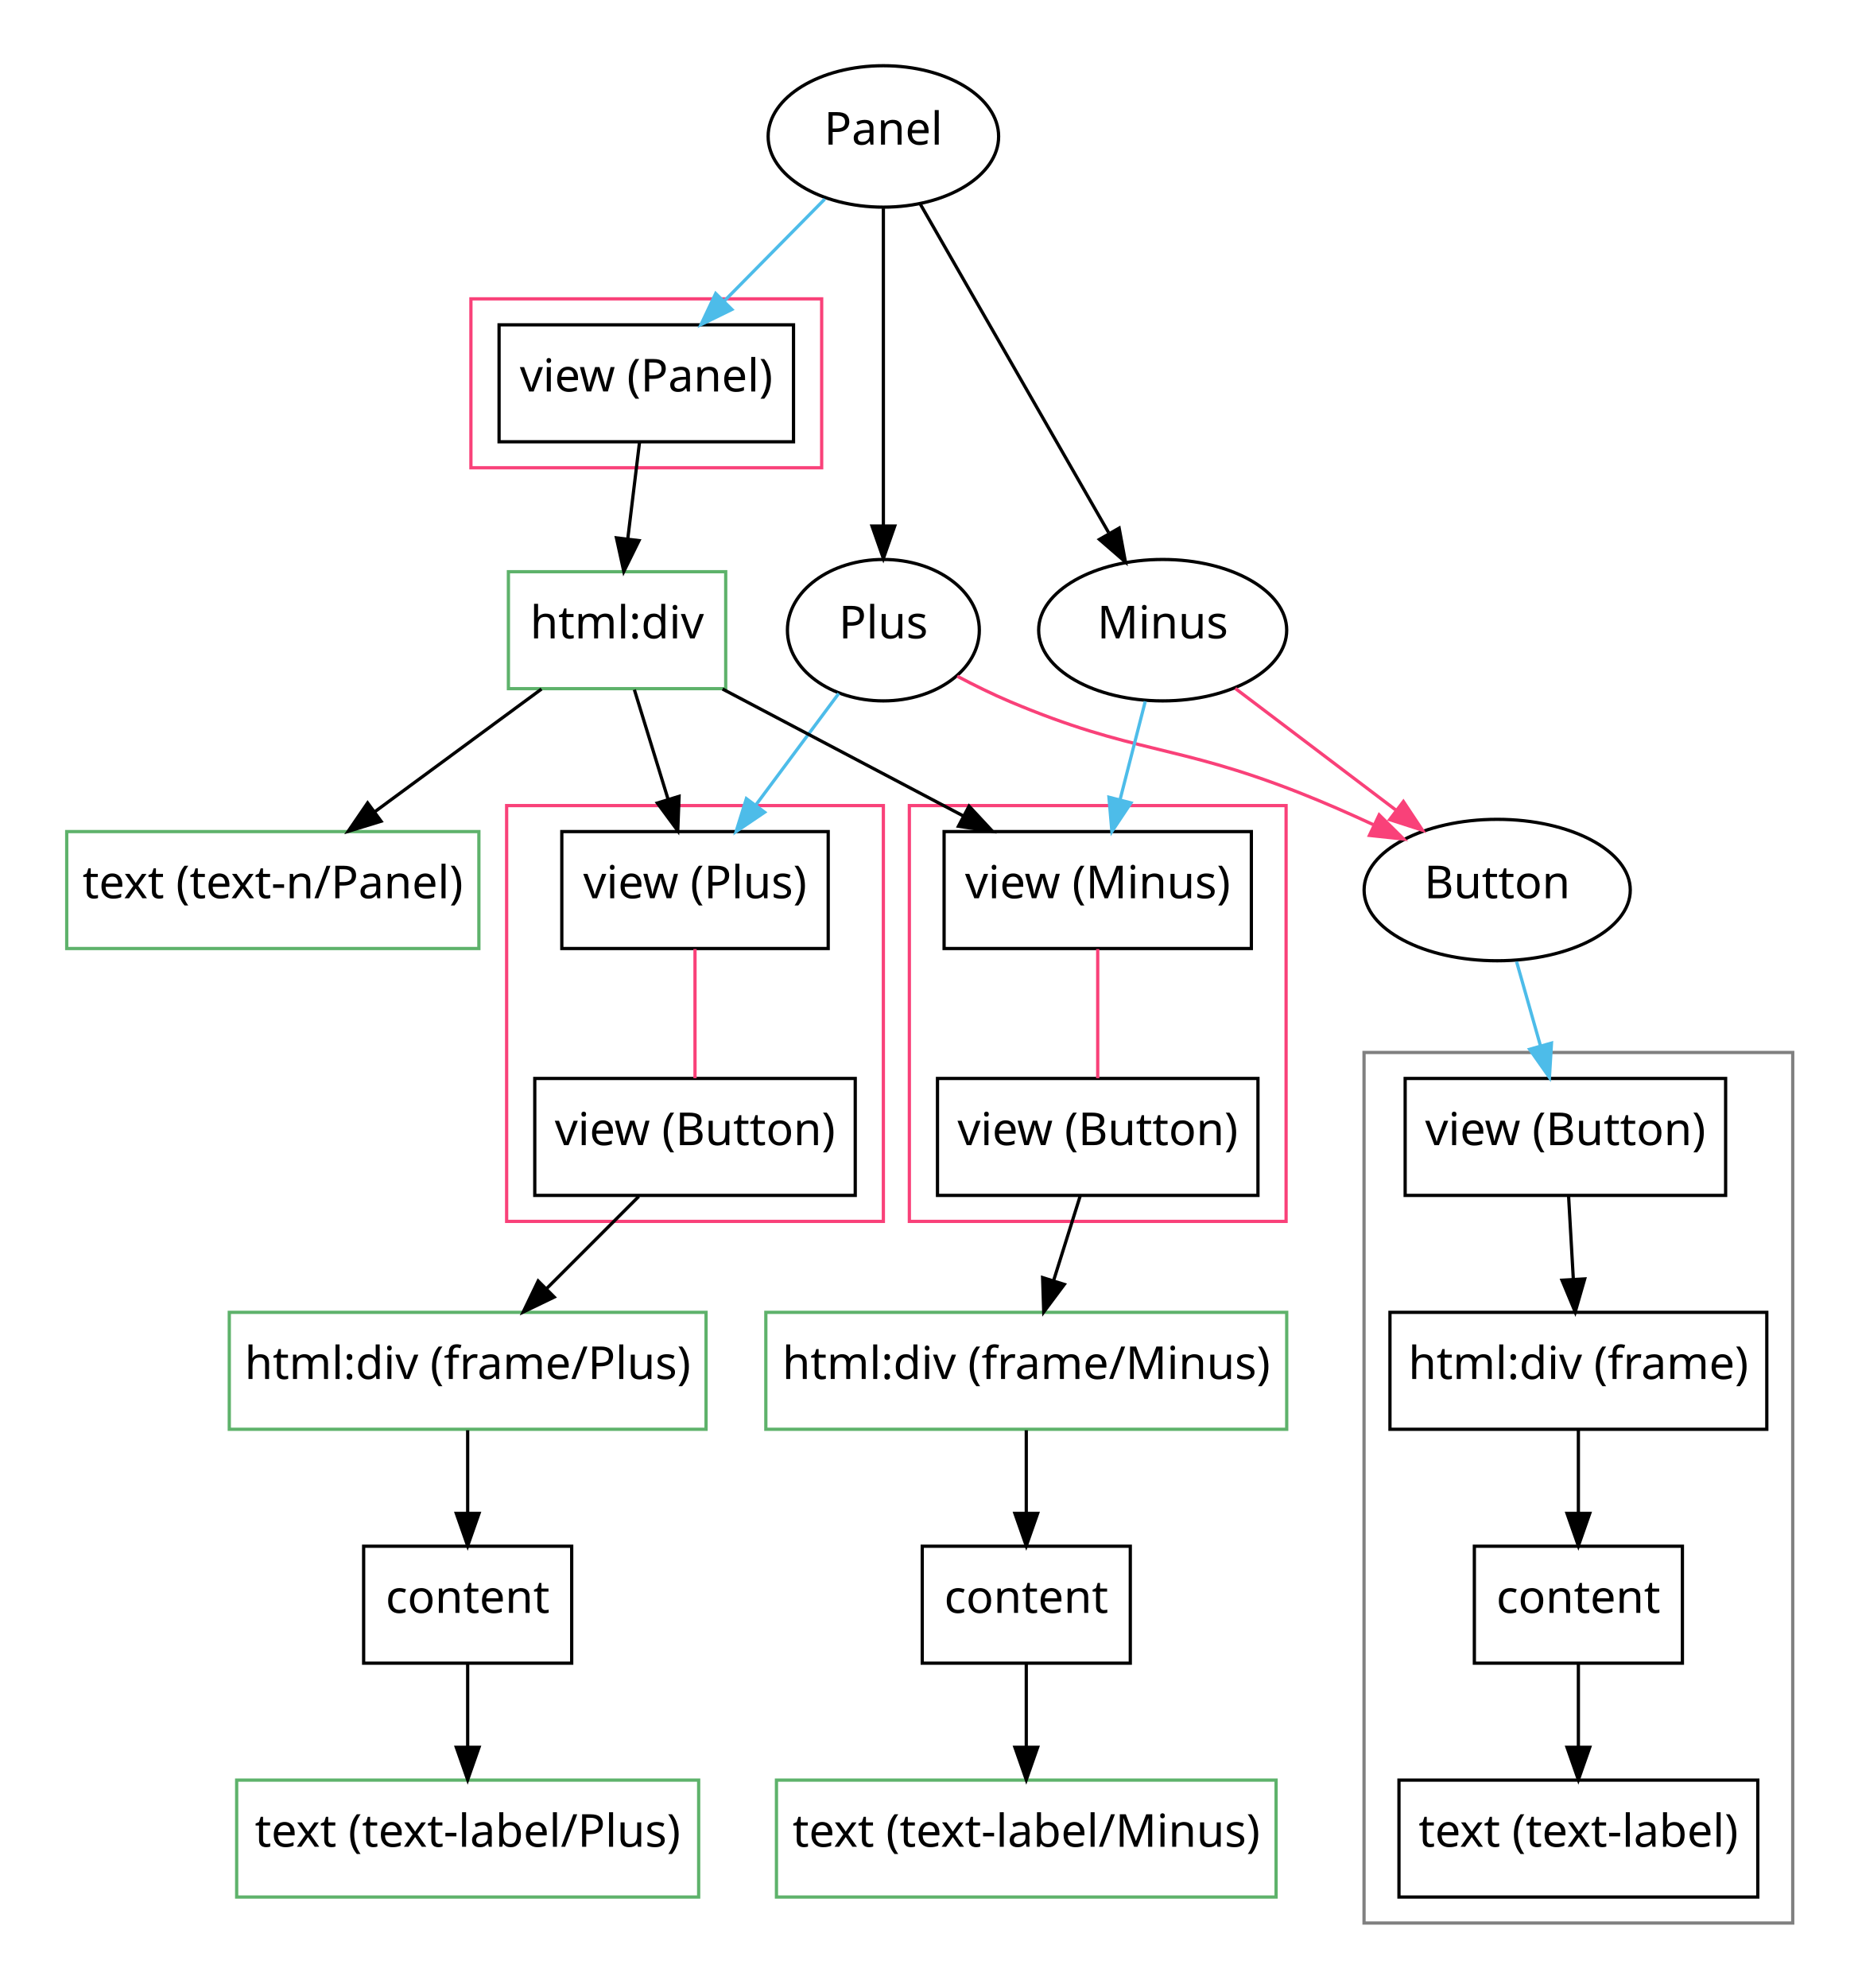
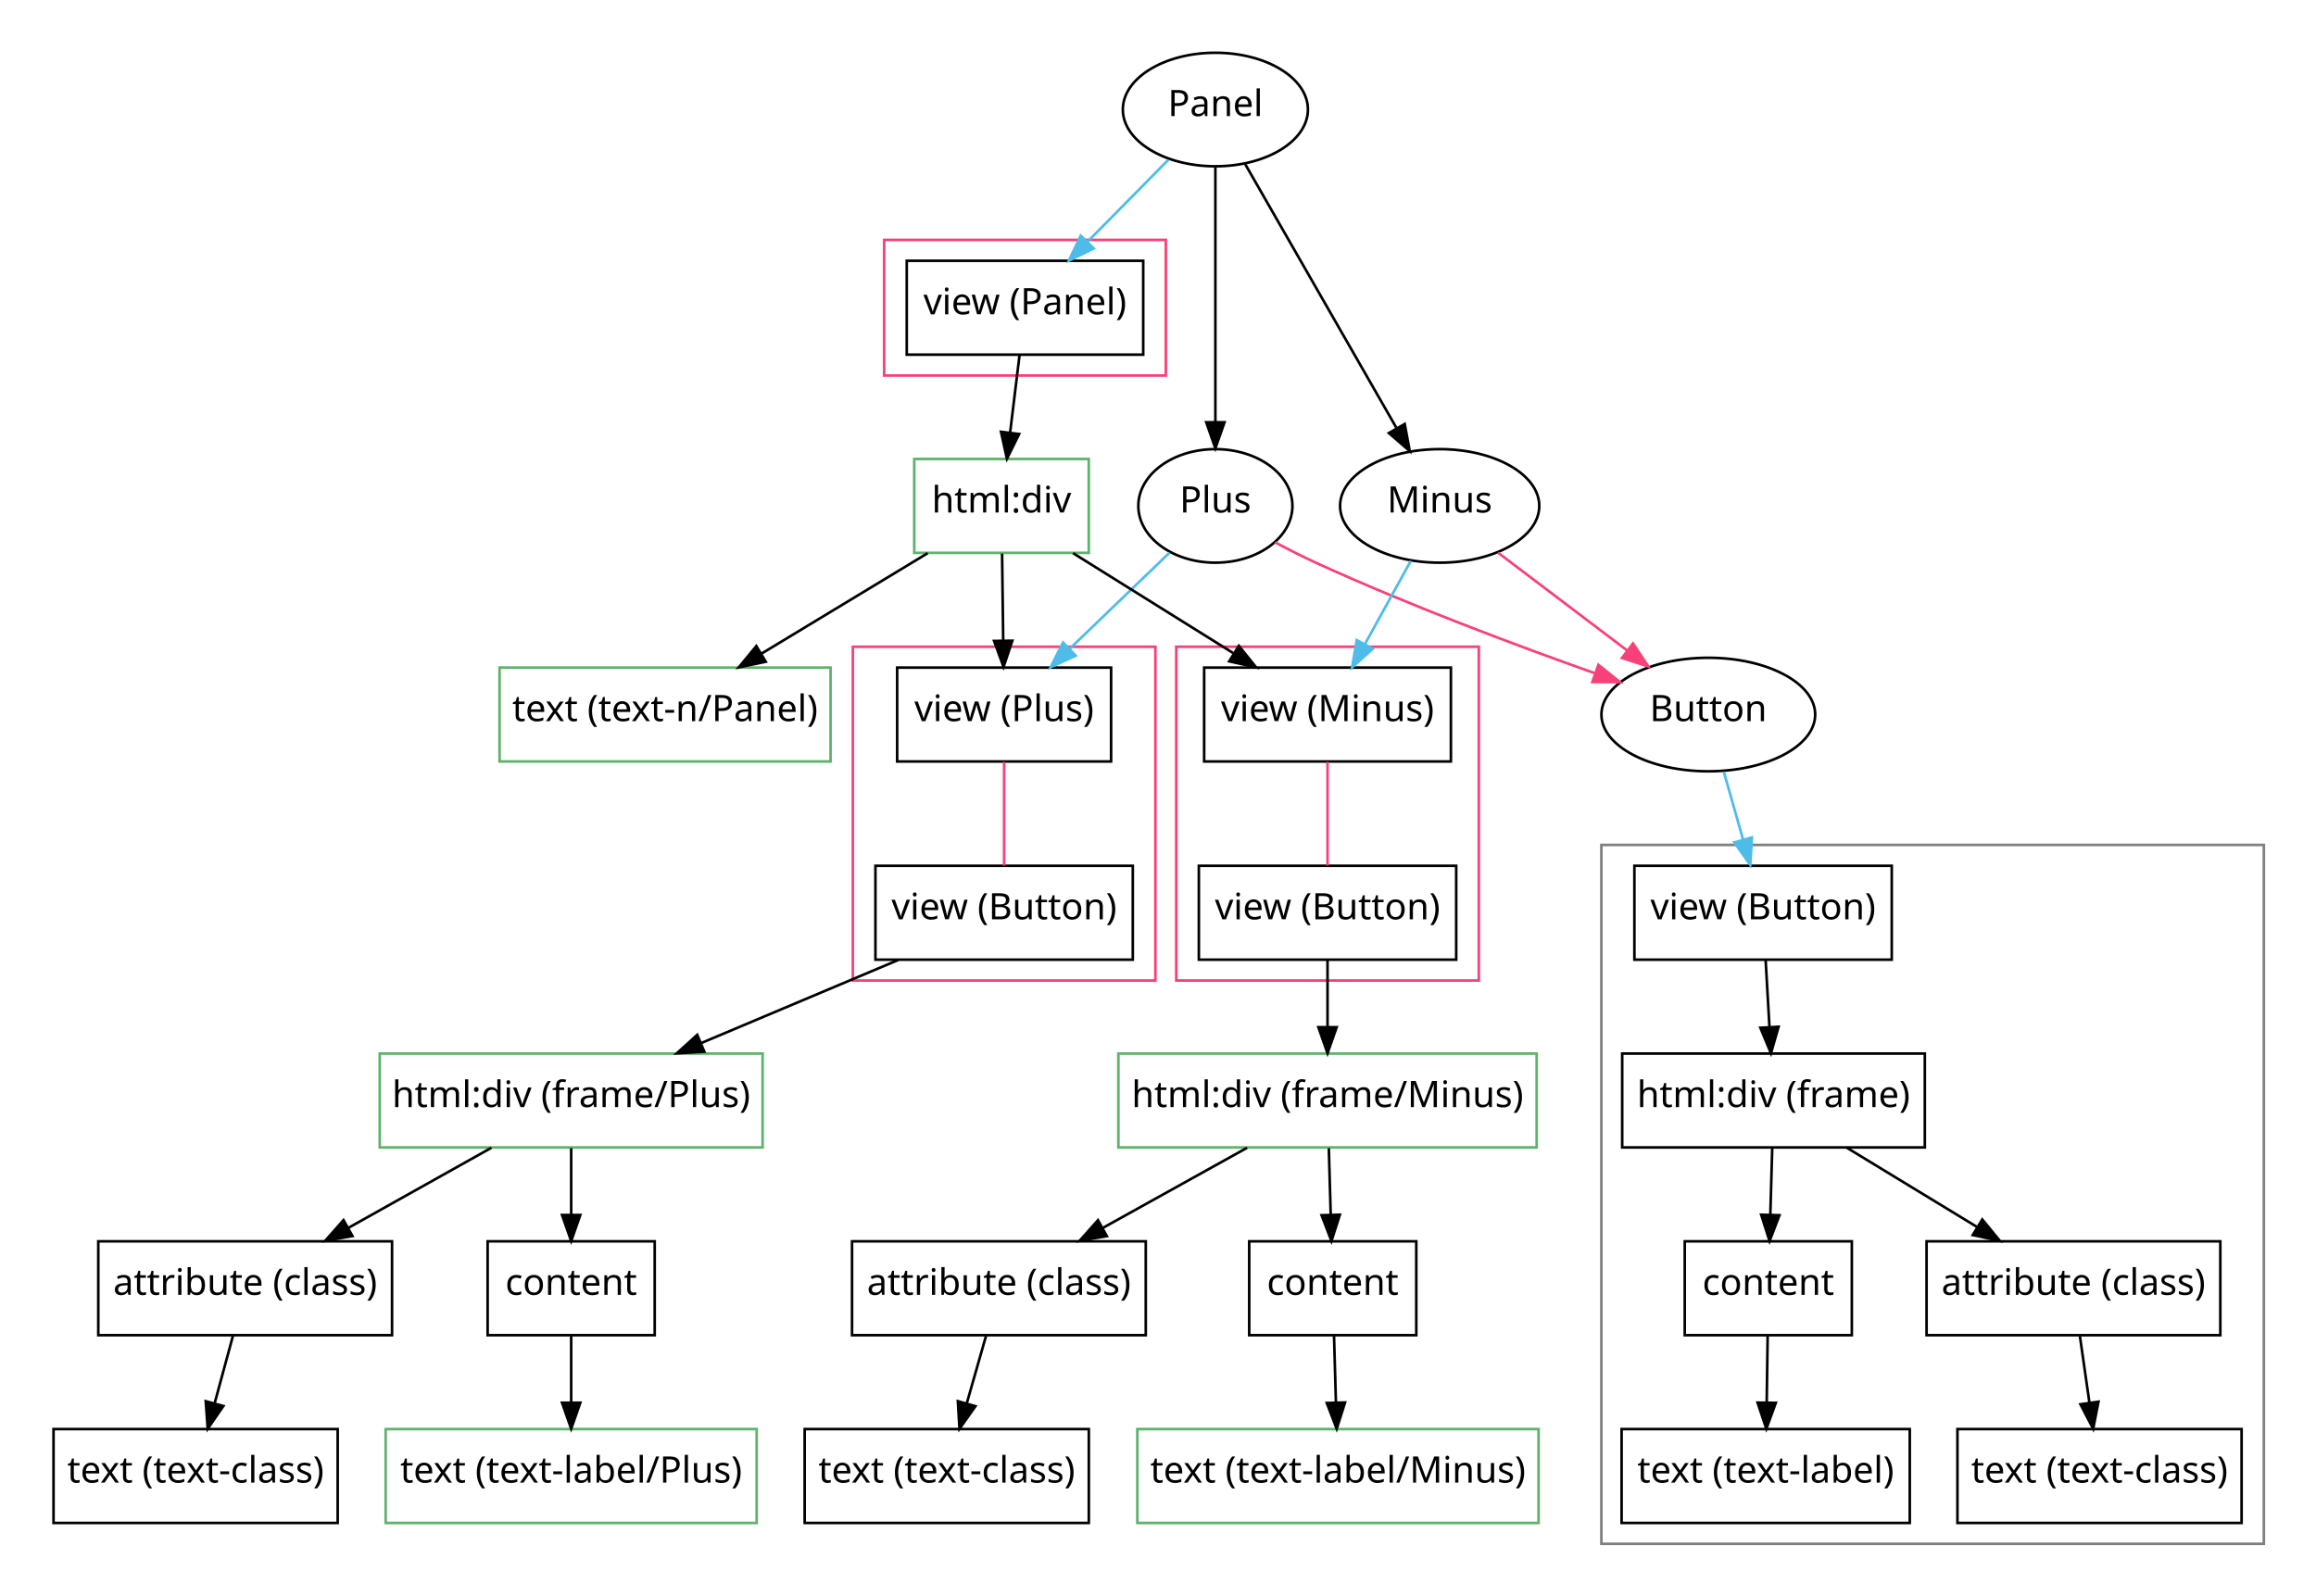
- <svg xmlns="http://www.w3.org/2000/svg" width="572pt" height="612pt" viewBox="0.00 0.00 572.00 612.00">
+ <svg xmlns="http://www.w3.org/2000/svg" width="888pt" height="612pt" viewBox="0.00 0.00 888.00 612.00">
  <g id="graph0" class="graph" transform="scale(1 1) rotate(0) translate(4 608)">
-     <polygon fill="white" stroke="white" points="-4,4 -4,-608 568,-608 568,4 -4,4" />
+     <polygon fill="white" stroke="white" points="-4,4 -4,-608 884,-608 884,4 -4,4" />
    <g id="clust1" class="cluster">
-       <polygon fill="none" stroke="white" points="8,-16 8,-596 400,-596 400,-16 8,-16" />
+       <polygon fill="none" stroke="white" points="8,-16 8,-596 594,-596 594,-16 8,-16" />
+     </g>
+     <g id="clust5" class="cluster">
+       <polygon fill="none" stroke="#f94179" points="447,-232 447,-360 563,-360 563,-232 447,-232" />
+     </g>
+     <g id="clust4" class="cluster">
+       <polygon fill="none" stroke="#f94179" points="323,-232 323,-360 439,-360 439,-232 323,-232" />
    </g>
    <g id="clust3" class="cluster">
-       <polygon fill="none" stroke="#f94179" points="141,-464 141,-516 249,-516 249,-464 141,-464" />
-     </g>
-     <g id="clust4" class="cluster">
-       <polygon fill="none" stroke="#f94179" points="152,-232 152,-360 268,-360 268,-232 152,-232" />
-     </g>
-     <g id="clust5" class="cluster">
-       <polygon fill="none" stroke="#f94179" points="276,-232 276,-360 392,-360 392,-232 276,-232" />
+       <polygon fill="none" stroke="#f94179" points="335,-464 335,-516 443,-516 443,-464 335,-464" />
    </g>
    <g id="clust6" class="cluster">
-       <polygon fill="none" stroke="white" points="408,-8 408,-364 556,-364 556,-8 408,-8" />
+       <polygon fill="none" stroke="white" points="602,-8 602,-364 872,-364 872,-8 602,-8" />
    </g>
    <g id="clust7" class="cluster">
-       <polygon fill="none" stroke="gray" points="416,-16 416,-284 548,-284 548,-16 416,-16" />
+       <polygon fill="none" stroke="gray" points="610,-16 610,-284 864,-284 864,-16 610,-16" />
    </g>
    <g id="node1" class="node">
-       <ellipse fill="none" stroke="black" cx="268" cy="-566" rx="35.484" ry="21.769" />
-       <text text-anchor="middle" x="268" y="-563.474" font-family="Avenir Next" font-size="14.00">Panel</text>
+       <ellipse fill="none" stroke="black" cx="462" cy="-566" rx="35.484" ry="21.769" />
+       <text text-anchor="middle" x="462" y="-563.474" font-family="Avenir Next" font-size="14.00">Panel</text>
    </g>
    <g id="node2" class="node">
-       <polygon fill="none" stroke="black" points="240.332,-508 149.668,-508 149.668,-472 240.332,-472 240.332,-508" />
-       <text text-anchor="middle" x="195" y="-487.474" font-family="Avenir Next" font-size="14.00">view (Panel)</text>
+       <polygon fill="none" stroke="black" points="434.332,-508 343.668,-508 343.668,-472 434.332,-472 434.332,-508" />
+       <text text-anchor="middle" x="389" y="-487.474" font-family="Avenir Next" font-size="14.00">view (Panel)</text>
    </g>
    <g id="edge1" class="edge">
-       <path fill="none" stroke="#4dbce9" d="M249.955,-546.708C240.578,-537.202 228.995,-525.461 218.885,-515.213" />
-       <polygon fill="#4dbce9" stroke="#4dbce9" points="221.351,-512.728 211.836,-508.067 216.368,-517.644 221.351,-512.728" />
+       <path fill="none" stroke="#4dbce9" d="M443.955,-546.708C434.578,-537.202 422.995,-525.461 412.885,-515.213" />
+       <polygon fill="#4dbce9" stroke="#4dbce9" points="415.351,-512.728 405.836,-508.067 410.368,-517.644 415.351,-512.728" />
    </g>
    <g id="node3" class="node">
-       <ellipse fill="none" stroke="black" cx="268" cy="-414" rx="29.545" ry="21.769" />
-       <text text-anchor="middle" x="268" y="-411.474" font-family="Avenir Next" font-size="14.00">Plus</text>
+       <ellipse fill="none" stroke="black" cx="462" cy="-414" rx="29.545" ry="21.769" />
+       <text text-anchor="middle" x="462" y="-411.474" font-family="Avenir Next" font-size="14.00">Plus</text>
    </g>
    <g id="edge2" class="edge">
-       <path fill="none" stroke="black" d="M268,-543.827C268,-518.366 268,-475.412 268,-446.163" />
-       <polygon fill="black" stroke="black" points="271.5,-446.065 268,-436.065 264.5,-446.066 271.5,-446.065" />
+       <path fill="none" stroke="black" d="M462,-543.827C462,-518.366 462,-475.412 462,-446.163" />
+       <polygon fill="black" stroke="black" points="465.5,-446.065 462,-436.065 458.5,-446.066 465.5,-446.065" />
    </g>
    <g id="node4" class="node">
-       <ellipse fill="none" stroke="black" cx="354" cy="-414" rx="38.188" ry="21.769" />
-       <text text-anchor="middle" x="354" y="-411.474" font-family="Avenir Next" font-size="14.00">Minus</text>
+       <ellipse fill="none" stroke="black" cx="548" cy="-414" rx="38.188" ry="21.769" />
+       <text text-anchor="middle" x="548" y="-411.474" font-family="Avenir Next" font-size="14.00">Minus</text>
    </g>
    <g id="edge3" class="edge">
-       <path fill="none" stroke="black" d="M279.42,-545.081C294.263,-519.193 320.292,-473.792 337.339,-444.06" />
-       <polygon fill="black" stroke="black" points="340.595,-445.417 342.533,-435.001 334.522,-441.936 340.595,-445.417" />
+       <path fill="none" stroke="black" d="M473.42,-545.081C488.263,-519.193 514.292,-473.792 531.339,-444.06" />
+       <polygon fill="black" stroke="black" points="534.595,-445.417 536.533,-435.001 528.522,-441.936 534.595,-445.417" />
    </g>
    <g id="node9" class="node">
-       <polygon fill="none" stroke="#5eb26b" points="219.455,-432 152.545,-432 152.545,-396 219.455,-396 219.455,-432" />
-       <text text-anchor="middle" x="186" y="-411.474" font-family="Avenir Next" font-size="14.00">html:div</text>
+       <polygon fill="none" stroke="#5eb26b" points="413.455,-432 346.545,-432 346.545,-396 413.455,-396 413.455,-432" />
+       <text text-anchor="middle" x="380" y="-411.474" font-family="Avenir Next" font-size="14.00">html:div</text>
    </g>
    <g id="edge4" class="edge">
-       <path fill="none" stroke="black" d="M192.913,-471.837C191.845,-463.058 190.52,-452.163 189.316,-442.267" />
-       <polygon fill="black" stroke="black" points="192.758,-441.574 188.076,-432.07 185.809,-442.419 192.758,-441.574" />
+       <path fill="none" stroke="black" d="M386.913,-471.837C385.845,-463.058 384.52,-452.163 383.316,-442.267" />
+       <polygon fill="black" stroke="black" points="386.758,-441.574 382.076,-432.07 379.809,-442.419 386.758,-441.574" />
    </g>
    <g id="node5" class="node">
-       <polygon fill="none" stroke="black" points="251.013,-352 168.987,-352 168.987,-316 251.013,-316 251.013,-352" />
-       <text text-anchor="middle" x="210" y="-331.474" font-family="Avenir Next" font-size="14.00">view (Plus)</text>
+       <polygon fill="none" stroke="black" points="422.013,-352 339.987,-352 339.987,-316 422.013,-316 422.013,-352" />
+       <text text-anchor="middle" x="381" y="-331.474" font-family="Avenir Next" font-size="14.00">view (Plus)</text>
    </g>
    <g id="edge8" class="edge">
-       <path fill="none" stroke="#4dbce9" d="M254.255,-394.515C246.62,-384.248 237.014,-371.329 228.704,-360.153" />
-       <polygon fill="#4dbce9" stroke="#4dbce9" points="231.431,-357.956 222.656,-352.02 225.814,-362.133 231.431,-357.956" />
+       <path fill="none" stroke="#4dbce9" d="M444.424,-396.075C433.25,-385.315 418.604,-371.212 406.202,-359.269" />
+       <polygon fill="#4dbce9" stroke="#4dbce9" points="408.452,-356.576 398.821,-352.161 403.597,-361.619 408.452,-356.576" />
+     </g>
+     <g id="node21" class="node">
+       <ellipse fill="none" stroke="black" cx="651" cy="-334" rx="40.98" ry="21.769" />
+       <text text-anchor="middle" x="651" y="-331.474" font-family="Avenir Next" font-size="14.00">Button</text>
+     </g>
+     <g id="edge23" class="edge">
+       <path fill="none" stroke="#f94179" d="M484.845,-400.056C490.087,-397.266 495.684,-394.429 501,-392 536.059,-375.983 577.037,-360.629 607.296,-349.901" />
+       <polygon fill="#f94179" stroke="#f94179" points="608.849,-353.064 617.122,-346.445 606.527,-346.461 608.849,-353.064" />
+     </g>
+     <g id="node7" class="node">
+       <polygon fill="none" stroke="black" points="552.304,-352 457.696,-352 457.696,-316 552.304,-316 552.304,-352" />
+       <text text-anchor="middle" x="505" y="-331.474" font-family="Avenir Next" font-size="14.00">view (Minus)</text>
+     </g>
+     <g id="edge9" class="edge">
+       <path fill="none" stroke="#4dbce9" d="M536.926,-392.913C531.592,-383.237 525.128,-371.51 519.415,-361.147" />
+       <polygon fill="#4dbce9" stroke="#4dbce9" points="522.326,-359.179 514.433,-352.111 516.196,-362.559 522.326,-359.179" />
+     </g>
+     <g id="edge22" class="edge">
+       <path fill="none" stroke="#f94179" d="M570.349,-396.075C584.86,-385.087 603.974,-370.612 619.952,-358.512" />
+       <polygon fill="#f94179" stroke="#f94179" points="622.122,-361.259 627.981,-352.432 617.896,-355.679 622.122,-361.259" />
+     </g>
+     <g id="node6" class="node">
+       <polygon fill="none" stroke="black" points="430.338,-276 331.662,-276 331.662,-240 430.338,-240 430.338,-276" />
+       <text text-anchor="middle" x="381" y="-255.474" font-family="Avenir Next" font-size="14.00">view (Button)</text>
+     </g>
+     <g id="edge10" class="edge">
+       <path fill="none" stroke="#f94179" d="M381,-315.837C381,-303.882 381,-288.004 381,-276.07" />
+     </g>
+     <g id="node10" class="node">
+       <polygon fill="none" stroke="#5eb26b" points="288.4,-204 141.6,-204 141.6,-168 288.4,-168 288.4,-204" />
+       <text text-anchor="middle" x="215" y="-183.474" font-family="Avenir Next" font-size="14.00">html:div (frame/Plus)</text>
+     </g>
+     <g id="edge11" class="edge">
+       <path fill="none" stroke="black" d="M340.392,-239.876C317.598,-230.264 288.973,-218.193 264.83,-208.013" />
+       <polygon fill="black" stroke="black" points="266.051,-204.729 255.476,-204.068 263.331,-211.179 266.051,-204.729" />
+     </g>
+     <g id="node8" class="node">
+       <polygon fill="none" stroke="black" points="554.338,-276 455.662,-276 455.662,-240 554.338,-240 554.338,-276" />
+       <text text-anchor="middle" x="505" y="-255.474" font-family="Avenir Next" font-size="14.00">view (Button)</text>
+     </g>
+     <g id="edge16" class="edge">
+       <path fill="none" stroke="#f94179" d="M505,-315.837C505,-303.882 505,-288.004 505,-276.07" />
+     </g>
+     <g id="node15" class="node">
+       <polygon fill="none" stroke="#5eb26b" points="585.192,-204 424.808,-204 424.808,-168 585.192,-168 585.192,-204" />
+       <text text-anchor="middle" x="505" y="-183.474" font-family="Avenir Next" font-size="14.00">html:div (frame/Minus)</text>
+     </g>
+     <g id="edge17" class="edge">
+       <path fill="none" stroke="black" d="M505,-239.697C505,-231.983 505,-222.712 505,-214.112" />
+       <polygon fill="black" stroke="black" points="508.5,-214.104 505,-204.104 501.5,-214.104 508.5,-214.104" />
+     </g>
+     <g id="edge7" class="edge">
+       <path fill="none" stroke="black" d="M380.222,-395.689C380.348,-385.894 380.507,-373.422 380.65,-362.335" />
+       <polygon fill="black" stroke="black" points="384.15,-362.306 380.779,-352.262 377.151,-362.217 384.15,-362.306" />
+     </g>
+     <g id="edge6" class="edge">
+       <path fill="none" stroke="black" d="M407.432,-395.883C425.505,-384.605 449.363,-369.717 468.963,-357.487" />
+       <polygon fill="black" stroke="black" points="471.001,-360.341 477.632,-352.078 467.296,-354.402 471.001,-360.341" />
+     </g>
+     <g id="node20" class="node">
+       <polygon fill="none" stroke="#5eb26b" points="314.454,-352 187.546,-352 187.546,-316 314.454,-316 314.454,-352" />
+       <text text-anchor="middle" x="251" y="-331.474" font-family="Avenir Next" font-size="14.00">text (text-n/Panel)</text>
+     </g>
+     <g id="edge5" class="edge">
+       <path fill="none" stroke="black" d="M351.69,-395.883C332.955,-384.554 308.195,-369.583 287.917,-357.322" />
+       <polygon fill="black" stroke="black" points="289.612,-354.257 279.244,-352.078 285.99,-360.247 289.612,-354.257" />
+     </g>
+     <g id="node11" class="node">
+       <polygon fill="none" stroke="black" points="146.314,-132 33.686,-132 33.686,-96 146.314,-96 146.314,-132" />
+       <text text-anchor="middle" x="90" y="-111.474" font-family="Avenir Next" font-size="14.00">attribute (class)</text>
+     </g>
+     <g id="edge12" class="edge">
+       <path fill="none" stroke="black" d="M184.422,-167.876C167.926,-158.639 147.376,-147.131 129.664,-137.212" />
+       <polygon fill="black" stroke="black" points="131.131,-134.022 120.696,-132.19 127.711,-140.13 131.131,-134.022" />
+     </g>
+     <g id="node13" class="node">
+       <polygon fill="none" stroke="black" points="247.031,-132 182.969,-132 182.969,-96 247.031,-96 247.031,-132" />
+       <text text-anchor="middle" x="215" y="-111.474" font-family="Avenir Next" font-size="14.00">content</text>
+     </g>
+     <g id="edge14" class="edge">
+       <path fill="none" stroke="black" d="M215,-167.697C215,-159.983 215,-150.712 215,-142.112" />
+       <polygon fill="black" stroke="black" points="218.5,-142.104 215,-132.104 211.5,-142.104 218.5,-142.104" />
+     </g>
+     <g id="node12" class="node">
+       <polygon fill="none" stroke="black" points="125.476,-60 16.524,-60 16.524,-24 125.476,-24 125.476,-60" />
+       <text text-anchor="middle" x="71" y="-39.474" font-family="Avenir Next" font-size="14.00">text (text-class)</text>
+     </g>
+     <g id="edge13" class="edge">
+       <path fill="none" stroke="black" d="M85.303,-95.697C83.187,-87.898 80.638,-78.508 78.282,-69.829" />
+       <polygon fill="black" stroke="black" points="81.64,-68.838 75.643,-60.104 74.884,-70.672 81.64,-68.838" />
+     </g>
+     <g id="node14" class="node">
+       <polygon fill="none" stroke="#5eb26b" points="286.126,-60 143.874,-60 143.874,-24 286.126,-24 286.126,-60" />
+       <text text-anchor="middle" x="215" y="-39.474" font-family="Avenir Next" font-size="14.00">text (text-label/Plus)</text>
+     </g>
+     <g id="edge15" class="edge">
+       <path fill="none" stroke="black" d="M215,-95.697C215,-87.983 215,-78.713 215,-70.112" />
+       <polygon fill="black" stroke="black" points="218.5,-70.104 215,-60.104 211.5,-70.104 218.5,-70.104" />
+     </g>
+     <g id="node16" class="node">
+       <polygon fill="none" stroke="black" points="435.314,-132 322.686,-132 322.686,-96 435.314,-96 435.314,-132" />
+       <text text-anchor="middle" x="379" y="-111.474" font-family="Avenir Next" font-size="14.00">attribute (class)</text>
+     </g>
+     <g id="edge18" class="edge">
+       <path fill="none" stroke="black" d="M474.177,-167.876C457.55,-158.639 436.835,-147.131 418.981,-137.212" />
+       <polygon fill="black" stroke="black" points="420.383,-133.987 409.942,-132.19 416.983,-140.106 420.383,-133.987" />
+     </g>
+     <g id="node18" class="node">
+       <polygon fill="none" stroke="black" points="539.031,-132 474.969,-132 474.969,-96 539.031,-96 539.031,-132" />
+       <text text-anchor="middle" x="507" y="-111.474" font-family="Avenir Next" font-size="14.00">content</text>
+     </g>
+     <g id="edge20" class="edge">
+       <path fill="none" stroke="black" d="M505.494,-167.697C505.715,-159.983 505.98,-150.712 506.225,-142.112" />
+       <polygon fill="black" stroke="black" points="509.724,-142.2 506.511,-132.104 502.727,-142 509.724,-142.2" />
    </g>
    <g id="node17" class="node">
-       <ellipse fill="none" stroke="black" cx="457" cy="-334" rx="40.98" ry="21.769" />
-       <text text-anchor="middle" x="457" y="-331.474" font-family="Avenir Next" font-size="14.00">Button</text>
+       <polygon fill="none" stroke="black" points="413.476,-60 304.524,-60 304.524,-24 413.476,-24 413.476,-60" />
+       <text text-anchor="middle" x="359" y="-39.474" font-family="Avenir Next" font-size="14.00">text (text-class)</text>
    </g>
    <g id="edge19" class="edge">
-       <path fill="none" stroke="#f94179" d="M290.743,-399.824C295.991,-397.047 301.616,-394.273 307,-392 345.204,-375.876 357.404,-379.161 396,-364 403.521,-361.046 411.412,-357.581 418.93,-354.094" />
-       <polygon fill="#f94179" stroke="#f94179" points="420.659,-357.148 428.197,-349.703 417.661,-350.822 420.659,-357.148" />
-     </g>
-     <g id="node7" class="node">
-       <polygon fill="none" stroke="black" points="381.304,-352 286.696,-352 286.696,-316 381.304,-316 381.304,-352" />
-       <text text-anchor="middle" x="334" y="-331.474" font-family="Avenir Next" font-size="14.00">view (Minus)</text>
-     </g>
-     <g id="edge9" class="edge">
-       <path fill="none" stroke="#4dbce9" d="M348.64,-392.097C346.253,-382.787 343.412,-371.708 340.871,-361.798" />
-       <polygon fill="#4dbce9" stroke="#4dbce9" points="344.237,-360.834 338.363,-352.017 337.457,-362.573 344.237,-360.834" />
-     </g>
-     <g id="edge18" class="edge">
-       <path fill="none" stroke="#f94179" d="M376.349,-396.075C390.86,-385.087 409.974,-370.612 425.952,-358.512" />
-       <polygon fill="#f94179" stroke="#f94179" points="428.122,-361.259 433.981,-352.432 423.896,-355.679 428.122,-361.259" />
-     </g>
-     <g id="node6" class="node">
-       <polygon fill="none" stroke="black" points="259.338,-276 160.662,-276 160.662,-240 259.338,-240 259.338,-276" />
-       <text text-anchor="middle" x="210" y="-255.474" font-family="Avenir Next" font-size="14.00">view (Button)</text>
-     </g>
-     <g id="edge10" class="edge">
-       <path fill="none" stroke="#f94179" d="M210,-315.837C210,-303.882 210,-288.004 210,-276.07" />
-     </g>
-     <g id="node10" class="node">
-       <polygon fill="none" stroke="#5eb26b" points="213.4,-204 66.6,-204 66.6,-168 213.4,-168 213.4,-204" />
-       <text text-anchor="middle" x="140" y="-183.474" font-family="Avenir Next" font-size="14.00">html:div (frame/Plus)</text>
-     </g>
-     <g id="edge11" class="edge">
-       <path fill="none" stroke="black" d="M192.697,-239.697C184.135,-231.135 173.656,-220.656 164.304,-211.304" />
-       <polygon fill="black" stroke="black" points="166.65,-208.701 157.104,-204.104 161.701,-213.65 166.65,-208.701" />
-     </g>
-     <g id="node8" class="node">
-       <polygon fill="none" stroke="black" points="383.338,-276 284.662,-276 284.662,-240 383.338,-240 383.338,-276" />
-       <text text-anchor="middle" x="334" y="-255.474" font-family="Avenir Next" font-size="14.00">view (Button)</text>
-     </g>
-     <g id="edge14" class="edge">
-       <path fill="none" stroke="#f94179" d="M334,-315.837C334,-303.882 334,-288.004 334,-276.07" />
-     </g>
-     <g id="node13" class="node">
-       <polygon fill="none" stroke="#5eb26b" points="392.192,-204 231.808,-204 231.808,-168 392.192,-168 392.192,-204" />
-       <text text-anchor="middle" x="312" y="-183.474" font-family="Avenir Next" font-size="14.00">html:div (frame/Minus)</text>
-     </g>
-     <g id="edge15" class="edge">
-       <path fill="none" stroke="black" d="M328.562,-239.697C326.111,-231.898 323.16,-222.509 320.432,-213.829" />
-       <polygon fill="black" stroke="black" points="323.713,-212.595 317.376,-204.104 317.035,-214.694 323.713,-212.595" />
-     </g>
-     <g id="edge7" class="edge">
-       <path fill="none" stroke="black" d="M191.326,-395.689C194.371,-385.793 198.257,-373.164 201.695,-361.993" />
-       <polygon fill="black" stroke="black" points="205.093,-362.849 204.689,-352.262 198.402,-360.791 205.093,-362.849" />
-     </g>
-     <g id="edge6" class="edge">
-       <path fill="none" stroke="black" d="M218.479,-395.883C240.264,-384.402 269.146,-369.18 292.581,-356.829" />
-       <polygon fill="black" stroke="black" points="294.382,-359.836 301.597,-352.078 291.118,-353.644 294.382,-359.836" />
-     </g>
-     <g id="node16" class="node">
-       <polygon fill="none" stroke="#5eb26b" points="143.454,-352 16.546,-352 16.546,-316 143.454,-316 143.454,-352" />
-       <text text-anchor="middle" x="80" y="-331.474" font-family="Avenir Next" font-size="14.00">text (text-n/Panel)</text>
-     </g>
-     <g id="edge5" class="edge">
-       <path fill="none" stroke="black" d="M162.738,-395.883C147.688,-384.808 127.908,-370.253 111.461,-358.151" />
-       <polygon fill="black" stroke="black" points="113.337,-355.185 103.208,-352.078 109.188,-360.823 113.337,-355.185" />
-     </g>
-     <g id="node11" class="node">
-       <polygon fill="none" stroke="black" points="172.031,-132 107.969,-132 107.969,-96 172.031,-96 172.031,-132" />
-       <text text-anchor="middle" x="140" y="-111.474" font-family="Avenir Next" font-size="14.00">content</text>
-     </g>
-     <g id="edge12" class="edge">
-       <path fill="none" stroke="black" d="M140,-167.697C140,-159.983 140,-150.712 140,-142.112" />
-       <polygon fill="black" stroke="black" points="143.5,-142.104 140,-132.104 136.5,-142.104 143.5,-142.104" />
-     </g>
-     <g id="node12" class="node">
-       <polygon fill="none" stroke="#5eb26b" points="211.126,-60 68.874,-60 68.874,-24 211.126,-24 211.126,-60" />
-       <text text-anchor="middle" x="140" y="-39.474" font-family="Avenir Next" font-size="14.00">text (text-label/Plus)</text>
-     </g>
-     <g id="edge13" class="edge">
-       <path fill="none" stroke="black" d="M140,-95.697C140,-87.983 140,-78.713 140,-70.112" />
-       <polygon fill="black" stroke="black" points="143.5,-70.104 140,-60.104 136.5,-70.104 143.5,-70.104" />
-     </g>
-     <g id="node14" class="node">
-       <polygon fill="none" stroke="black" points="344.031,-132 279.969,-132 279.969,-96 344.031,-96 344.031,-132" />
-       <text text-anchor="middle" x="312" y="-111.474" font-family="Avenir Next" font-size="14.00">content</text>
-     </g>
-     <g id="edge16" class="edge">
-       <path fill="none" stroke="black" d="M312,-167.697C312,-159.983 312,-150.712 312,-142.112" />
-       <polygon fill="black" stroke="black" points="315.5,-142.104 312,-132.104 308.5,-142.104 315.5,-142.104" />
-     </g>
-     <g id="node15" class="node">
-       <polygon fill="none" stroke="#5eb26b" points="388.92,-60 235.08,-60 235.08,-24 388.92,-24 388.92,-60" />
-       <text text-anchor="middle" x="312" y="-39.474" font-family="Avenir Next" font-size="14.00">text (text-label/Minus)</text>
-     </g>
-     <g id="edge17" class="edge">
-       <path fill="none" stroke="black" d="M312,-95.697C312,-87.983 312,-78.713 312,-70.112" />
-       <polygon fill="black" stroke="black" points="315.5,-70.104 312,-60.104 308.5,-70.104 315.5,-70.104" />
-     </g>
-     <g id="node18" class="node">
-       <polygon fill="none" stroke="black" points="527.338,-276 428.662,-276 428.662,-240 527.338,-240 527.338,-276" />
-       <text text-anchor="middle" x="478" y="-255.474" font-family="Avenir Next" font-size="14.00">view (Button)</text>
-     </g>
-     <g id="edge20" class="edge">
-       <path fill="none" stroke="#4dbce9" d="M462.962,-311.993C465.237,-303.973 467.866,-294.712 470.282,-286.197" />
-       <polygon fill="#4dbce9" stroke="#4dbce9" points="473.723,-286.89 473.086,-276.315 466.989,-284.979 473.723,-286.89" />
+       <path fill="none" stroke="black" d="M374.056,-95.697C371.828,-87.898 369.145,-78.508 366.665,-69.829" />
+       <polygon fill="black" stroke="black" points="370,-68.758 363.887,-60.104 363.269,-70.681 370,-68.758" />
    </g>
    <g id="node19" class="node">
-       <polygon fill="none" stroke="black" points="540.017,-204 423.983,-204 423.983,-168 540.017,-168 540.017,-204" />
-       <text text-anchor="middle" x="482" y="-183.474" font-family="Avenir Next" font-size="14.00">html:div (frame)</text>
+       <polygon fill="none" stroke="#5eb26b" points="585.92,-60 432.08,-60 432.08,-24 585.92,-24 585.92,-60" />
+       <text text-anchor="middle" x="509" y="-39.474" font-family="Avenir Next" font-size="14.00">text (text-label/Minus)</text>
    </g>
    <g id="edge21" class="edge">
-       <path fill="none" stroke="black" d="M478.989,-239.697C479.43,-231.983 479.959,-222.712 480.451,-214.112" />
-       <polygon fill="black" stroke="black" points="483.946,-214.288 481.023,-204.104 476.958,-213.888 483.946,-214.288" />
-     </g>
-     <g id="node20" class="node">
-       <polygon fill="none" stroke="black" points="514.031,-132 449.969,-132 449.969,-96 514.031,-96 514.031,-132" />
-       <text text-anchor="middle" x="482" y="-111.474" font-family="Avenir Next" font-size="14.00">content</text>
-     </g>
-     <g id="edge22" class="edge">
-       <path fill="none" stroke="black" d="M482,-167.697C482,-159.983 482,-150.712 482,-142.112" />
-       <polygon fill="black" stroke="black" points="485.5,-142.104 482,-132.104 478.5,-142.104 485.5,-142.104" />
-     </g>
-     <g id="node21" class="node">
-       <polygon fill="none" stroke="black" points="537.243,-60 426.757,-60 426.757,-24 537.243,-24 537.243,-60" />
-       <text text-anchor="middle" x="482" y="-39.474" font-family="Avenir Next" font-size="14.00">text (text-label)</text>
-     </g>
-     <g id="edge23" class="edge">
-       <path fill="none" stroke="black" d="M482,-95.697C482,-87.983 482,-78.713 482,-70.112" />
-       <polygon fill="black" stroke="black" points="485.5,-70.104 482,-60.104 478.5,-70.104 485.5,-70.104" />
+       <path fill="none" stroke="black" d="M507.494,-95.697C507.715,-87.983 507.98,-78.713 508.225,-70.112" />
+       <polygon fill="black" stroke="black" points="511.724,-70.2 508.511,-60.104 504.727,-70 511.724,-70.2" />
+     </g>
+     <g id="node22" class="node">
+       <polygon fill="none" stroke="black" points="721.338,-276 622.662,-276 622.662,-240 721.338,-240 721.338,-276" />
+       <text text-anchor="middle" x="672" y="-255.474" font-family="Avenir Next" font-size="14.00">view (Button)</text>
+     </g>
+     <g id="edge24" class="edge">
+       <path fill="none" stroke="#4dbce9" d="M656.962,-311.993C659.237,-303.973 661.866,-294.712 664.282,-286.197" />
+       <polygon fill="#4dbce9" stroke="#4dbce9" points="667.723,-286.89 667.086,-276.315 660.989,-284.979 667.723,-286.89" />
+     </g>
+     <g id="node23" class="node">
+       <polygon fill="none" stroke="black" points="734.017,-204 617.983,-204 617.983,-168 734.017,-168 734.017,-204" />
+       <text text-anchor="middle" x="676" y="-183.474" font-family="Avenir Next" font-size="14.00">html:div (frame)</text>
+     </g>
+     <g id="edge25" class="edge">
+       <path fill="none" stroke="black" d="M672.989,-239.697C673.43,-231.983 673.959,-222.712 674.451,-214.112" />
+       <polygon fill="black" stroke="black" points="677.946,-214.288 675.023,-204.104 670.958,-213.888 677.946,-214.288" />
+     </g>
+     <g id="node24" class="node">
+       <polygon fill="none" stroke="black" points="706.031,-132 641.969,-132 641.969,-96 706.031,-96 706.031,-132" />
+       <text text-anchor="middle" x="674" y="-111.474" font-family="Avenir Next" font-size="14.00">content</text>
+     </g>
+     <g id="edge28" class="edge">
+       <path fill="none" stroke="black" d="M675.506,-167.697C675.285,-159.983 675.02,-150.712 674.775,-142.112" />
+       <polygon fill="black" stroke="black" points="678.273,-142 674.489,-132.104 671.276,-142.2 678.273,-142" />
+     </g>
+     <g id="node25" class="node">
+       <polygon fill="none" stroke="black" points="847.314,-132 734.686,-132 734.686,-96 847.314,-96 847.314,-132" />
+       <text text-anchor="middle" x="791" y="-111.474" font-family="Avenir Next" font-size="14.00">attribute (class)</text>
+     </g>
+     <g id="edge26" class="edge">
+       <path fill="none" stroke="black" d="M704.132,-167.876C719.168,-158.724 737.867,-147.342 754.06,-137.485" />
+       <polygon fill="black" stroke="black" points="756.038,-140.379 762.76,-132.19 752.398,-134.4 756.038,-140.379" />
+     </g>
+     <g id="node27" class="node">
+       <polygon fill="none" stroke="black" points="728.243,-60 617.757,-60 617.757,-24 728.243,-24 728.243,-60" />
+       <text text-anchor="middle" x="673" y="-39.474" font-family="Avenir Next" font-size="14.00">text (text-label)</text>
+     </g>
+     <g id="edge29" class="edge">
+       <path fill="none" stroke="black" d="M673.753,-95.697C673.643,-87.983 673.51,-78.713 673.387,-70.112" />
+       <polygon fill="black" stroke="black" points="676.887,-70.053 673.244,-60.104 669.888,-70.153 676.887,-70.053" />
+     </g>
+     <g id="node26" class="node">
+       <polygon fill="none" stroke="black" points="855.476,-60 746.524,-60 746.524,-24 855.476,-24 855.476,-60" />
+       <text text-anchor="middle" x="801" y="-39.474" font-family="Avenir Next" font-size="14.00">text (text-class)</text>
+     </g>
+     <g id="edge27" class="edge">
+       <path fill="none" stroke="black" d="M793.472,-95.697C794.574,-87.983 795.898,-78.713 797.127,-70.112" />
+       <polygon fill="black" stroke="black" points="800.607,-70.499 798.557,-60.104 793.677,-69.509 800.607,-70.499" />
    </g>
  </g>
</svg>
